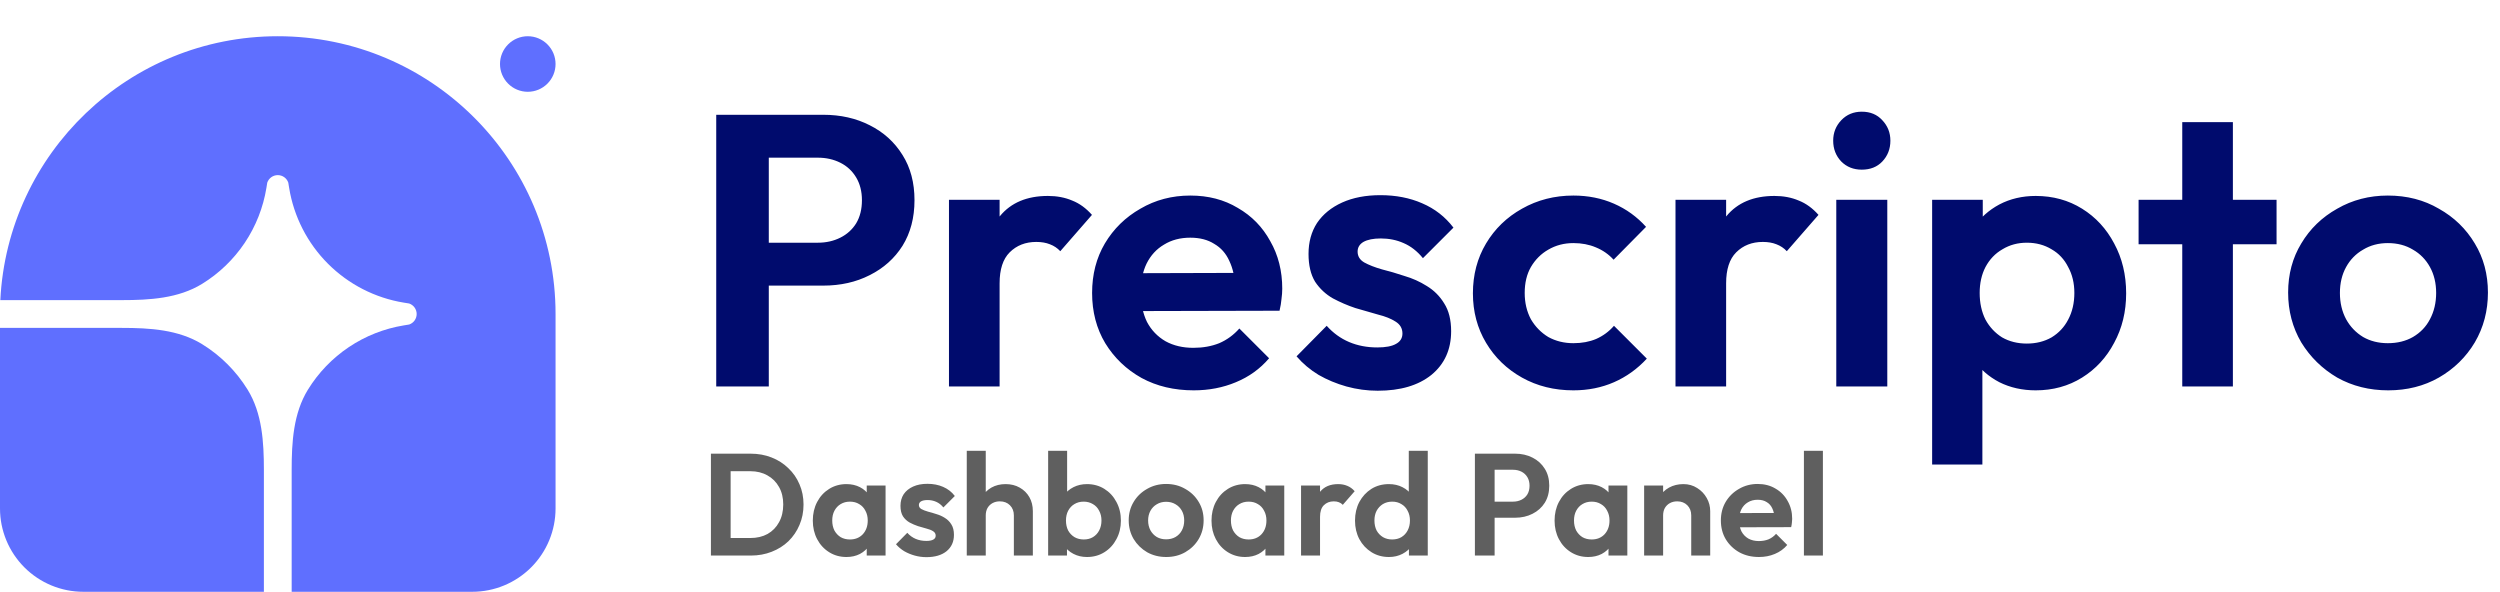
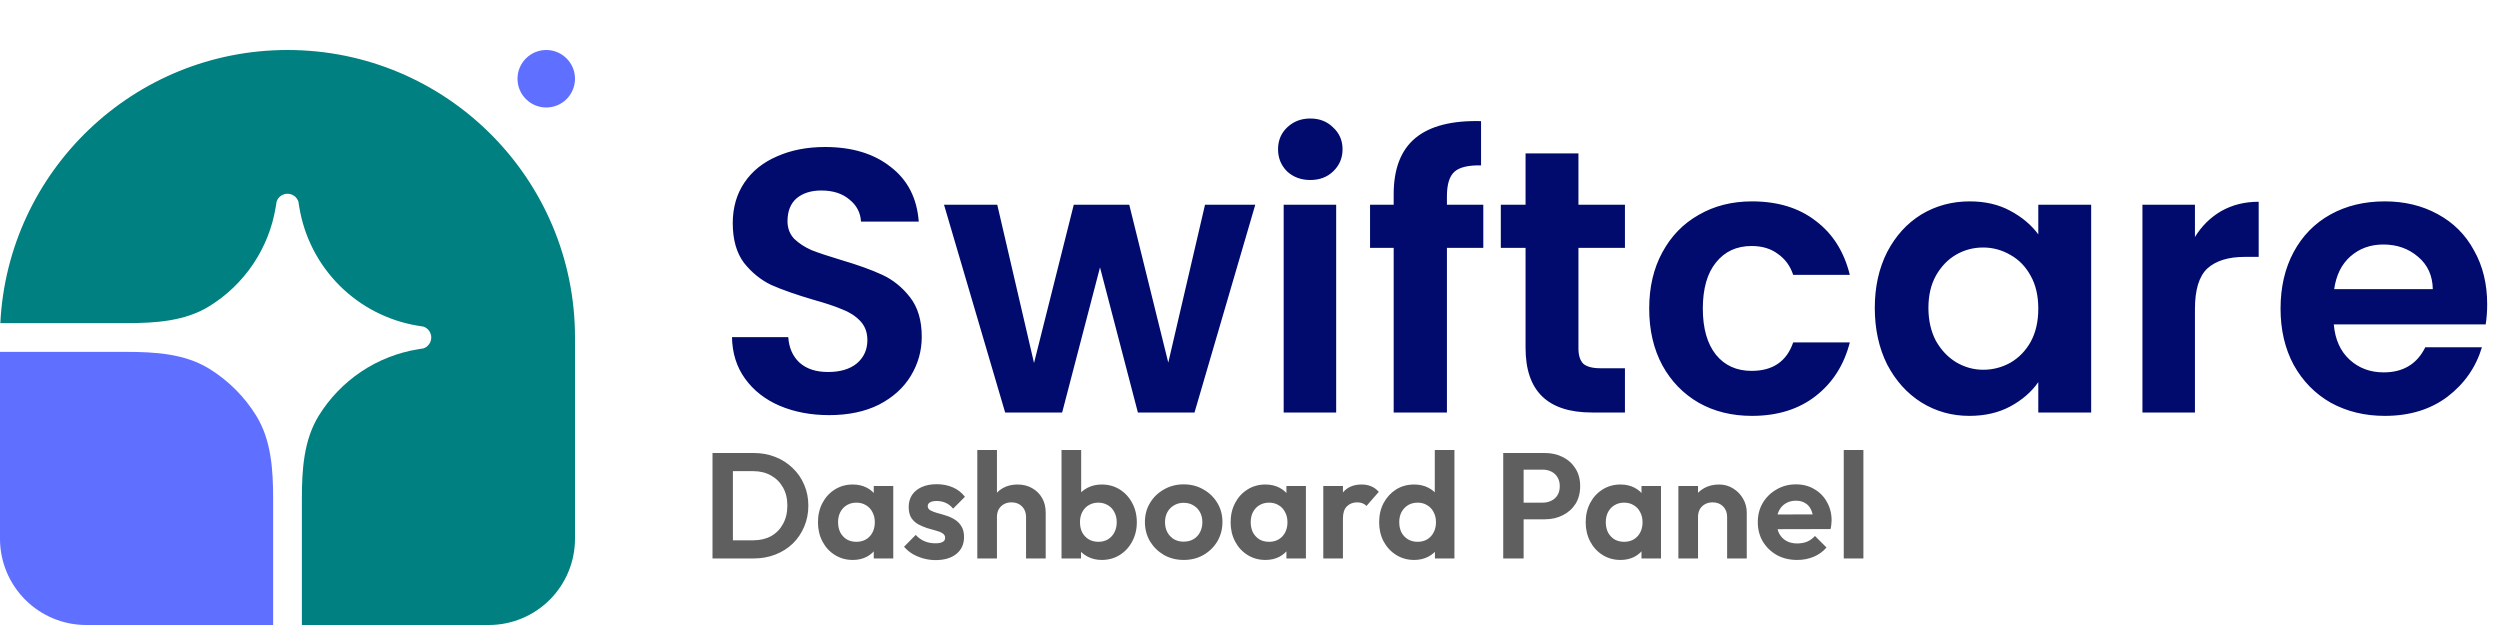
- <svg xmlns="http://www.w3.org/2000/svg" width="207" height="49" viewBox="0 0 207 49" fill="none">
-   <path d="M23 3C35.703 3 46 13.297 46 26V42.1C46 43.93 45.273 45.685 43.979 46.979C42.685 48.273 40.93 49 39.1 49H24.15V38.91C24.15 36.608 24.29 34.222 25.497 32.263C26.362 30.859 27.518 29.657 28.888 28.738C30.258 27.82 31.81 27.208 33.437 26.942L33.878 26.87C34.059 26.808 34.217 26.691 34.328 26.535C34.44 26.379 34.5 26.192 34.5 26C34.5 25.808 34.44 25.621 34.328 25.465C34.217 25.309 34.059 25.192 33.878 25.129L33.437 25.058C31.059 24.67 28.863 23.544 27.159 21.84C25.456 20.137 24.33 17.941 23.942 15.563L23.87 15.122C23.808 14.941 23.691 14.783 23.535 14.671C23.379 14.56 23.192 14.5 23 14.5C22.808 14.5 22.621 14.56 22.465 14.671C22.309 14.783 22.191 14.941 22.129 15.122L22.058 15.563C21.792 17.19 21.18 18.741 20.261 20.111C19.343 21.481 18.141 22.638 16.737 23.502C14.777 24.71 12.392 24.85 10.09 24.85H0.027C0.629 12.682 10.683 3 23 3Z" fill="#5F6FFF" />
-   <path d="M0 27.15H10.09C12.392 27.15 14.777 27.29 16.737 28.498C18.269 29.442 19.558 30.731 20.502 32.263C21.71 34.222 21.85 36.608 21.85 38.91V49H6.9C5.07 49 3.315 48.273 2.021 46.979C0.727 45.685 0 43.93 0 42.1L0 27.15ZM46 5.3C46 5.91 45.758 6.495 45.326 6.926C44.895 7.358 44.31 7.6 43.7 7.6C43.09 7.6 42.505 7.358 42.074 6.926C41.642 6.495 41.4 5.91 41.4 5.3C41.4 4.69 41.642 4.105 42.074 3.674C42.505 3.242 43.09 3 43.7 3C44.31 3 44.895 3.242 45.326 3.674C45.758 4.105 46 4.69 46 5.3Z" fill="#5F6FFF" />
-   <path d="M62.504 23.648V20.096H67.72C68.403 20.096 69.021 19.957 69.576 19.68C70.131 19.403 70.568 19.008 70.888 18.496C71.208 17.963 71.368 17.323 71.368 16.576C71.368 15.851 71.208 15.221 70.888 14.688C70.568 14.155 70.131 13.749 69.576 13.472C69.021 13.195 68.403 13.056 67.72 13.056H62.504V9.504H68.168C69.597 9.504 70.877 9.792 72.008 10.368C73.16 10.944 74.067 11.765 74.728 12.832C75.389 13.877 75.72 15.125 75.72 16.576C75.72 18.027 75.389 19.285 74.728 20.352C74.067 21.397 73.16 22.208 72.008 22.784C70.877 23.36 69.597 23.648 68.168 23.648H62.504ZM59.304 32V9.504H63.656V32H59.304ZM78.575 32V16.544H82.767V32H78.575ZM82.767 23.456L81.135 22.368C81.327 20.469 81.881 18.976 82.799 17.888C83.716 16.779 85.039 16.224 86.767 16.224C87.513 16.224 88.185 16.352 88.783 16.608C89.38 16.843 89.924 17.237 90.415 17.792L87.791 20.8C87.556 20.544 87.268 20.352 86.927 20.224C86.607 20.096 86.233 20.032 85.807 20.032C84.911 20.032 84.175 20.32 83.599 20.896C83.044 21.451 82.767 22.304 82.767 23.456ZM98.842 32.32C97.22 32.32 95.78 31.979 94.522 31.296C93.263 30.592 92.26 29.632 91.514 28.416C90.788 27.2 90.426 25.813 90.426 24.256C90.426 22.72 90.778 21.355 91.482 20.16C92.207 18.944 93.188 17.984 94.426 17.28C95.663 16.555 97.039 16.192 98.554 16.192C100.047 16.192 101.359 16.533 102.49 17.216C103.642 17.877 104.538 18.795 105.178 19.968C105.839 21.12 106.17 22.432 106.17 23.904C106.17 24.181 106.148 24.469 106.106 24.768C106.084 25.045 106.031 25.365 105.946 25.728L92.954 25.76V22.624L103.994 22.592L102.298 23.904C102.255 22.987 102.084 22.219 101.786 21.6C101.508 20.981 101.092 20.512 100.538 20.192C100.004 19.851 99.343 19.68 98.554 19.68C97.722 19.68 96.996 19.872 96.378 20.256C95.759 20.619 95.279 21.141 94.938 21.824C94.618 22.485 94.458 23.275 94.458 24.192C94.458 25.131 94.628 25.952 94.97 26.656C95.332 27.339 95.844 27.872 96.506 28.256C97.167 28.619 97.935 28.8 98.81 28.8C99.599 28.8 100.314 28.672 100.954 28.416C101.594 28.139 102.148 27.733 102.618 27.2L105.082 29.664C104.335 30.539 103.418 31.2 102.33 31.648C101.263 32.096 100.1 32.32 98.842 32.32ZM114.074 32.352C113.2 32.352 112.336 32.235 111.482 32C110.65 31.765 109.882 31.445 109.178 31.04C108.474 30.613 107.866 30.101 107.354 29.504L109.85 26.976C110.384 27.573 111.002 28.021 111.706 28.32C112.41 28.619 113.189 28.768 114.042 28.768C114.725 28.768 115.237 28.672 115.578 28.48C115.941 28.288 116.122 28 116.122 27.616C116.122 27.189 115.93 26.859 115.546 26.624C115.184 26.389 114.704 26.197 114.106 26.048C113.509 25.877 112.88 25.696 112.218 25.504C111.578 25.291 110.96 25.024 110.362 24.704C109.765 24.363 109.274 23.904 108.89 23.328C108.528 22.731 108.346 21.963 108.346 21.024C108.346 20.043 108.581 19.189 109.05 18.464C109.541 17.739 110.234 17.173 111.13 16.768C112.026 16.363 113.082 16.16 114.298 16.16C115.578 16.16 116.73 16.384 117.754 16.832C118.8 17.28 119.664 17.952 120.346 18.848L117.818 21.376C117.349 20.8 116.816 20.384 116.218 20.128C115.642 19.872 115.013 19.744 114.33 19.744C113.712 19.744 113.232 19.84 112.89 20.032C112.57 20.224 112.41 20.491 112.41 20.832C112.41 21.216 112.592 21.515 112.954 21.728C113.338 21.941 113.829 22.133 114.426 22.304C115.024 22.453 115.642 22.635 116.282 22.848C116.944 23.04 117.562 23.317 118.138 23.68C118.736 24.043 119.216 24.523 119.578 25.12C119.962 25.717 120.154 26.485 120.154 27.424C120.154 28.939 119.61 30.144 118.522 31.04C117.434 31.915 115.952 32.352 114.074 32.352ZM130.277 32.32C128.698 32.32 127.28 31.968 126.021 31.264C124.762 30.56 123.77 29.6 123.045 28.384C122.32 27.168 121.957 25.803 121.957 24.288C121.957 22.752 122.32 21.376 123.045 20.16C123.77 18.944 124.762 17.984 126.021 17.28C127.301 16.555 128.72 16.192 130.277 16.192C131.493 16.192 132.613 16.416 133.637 16.864C134.661 17.312 135.546 17.952 136.293 18.784L133.605 21.504C133.2 21.056 132.709 20.715 132.133 20.48C131.578 20.245 130.96 20.128 130.277 20.128C129.509 20.128 128.816 20.309 128.197 20.672C127.6 21.013 127.12 21.493 126.757 22.112C126.416 22.709 126.245 23.424 126.245 24.256C126.245 25.067 126.416 25.792 126.757 26.432C127.12 27.051 127.6 27.541 128.197 27.904C128.816 28.245 129.509 28.416 130.277 28.416C130.981 28.416 131.61 28.299 132.165 28.064C132.741 27.808 133.232 27.445 133.637 26.976L136.357 29.696C135.568 30.549 134.661 31.2 133.637 31.648C132.613 32.096 131.493 32.32 130.277 32.32ZM138.731 32V16.544H142.923V32H138.731ZM142.923 23.456L141.291 22.368C141.483 20.469 142.038 18.976 142.955 17.888C143.872 16.779 145.195 16.224 146.923 16.224C147.67 16.224 148.342 16.352 148.939 16.608C149.536 16.843 150.08 17.237 150.571 17.792L147.947 20.8C147.712 20.544 147.424 20.352 147.083 20.224C146.763 20.096 146.39 20.032 145.963 20.032C145.067 20.032 144.331 20.32 143.755 20.896C143.2 21.451 142.923 22.304 142.923 23.456ZM152.044 32V16.544H156.268V32H152.044ZM154.156 14.048C153.473 14.048 152.908 13.824 152.46 13.376C152.012 12.907 151.788 12.331 151.788 11.648C151.788 10.987 152.012 10.421 152.46 9.952C152.908 9.483 153.473 9.248 154.156 9.248C154.86 9.248 155.425 9.483 155.852 9.952C156.3 10.421 156.524 10.987 156.524 11.648C156.524 12.331 156.3 12.907 155.852 13.376C155.425 13.824 154.86 14.048 154.156 14.048ZM168.557 32.32C167.448 32.32 166.445 32.096 165.549 31.648C164.653 31.179 163.938 30.549 163.405 29.76C162.872 28.971 162.584 28.064 162.541 27.04V21.568C162.584 20.544 162.872 19.637 163.405 18.848C163.96 18.037 164.674 17.397 165.549 16.928C166.445 16.459 167.448 16.224 168.557 16.224C169.986 16.224 171.266 16.576 172.397 17.28C173.528 17.984 174.413 18.944 175.053 20.16C175.714 21.376 176.045 22.752 176.045 24.288C176.045 25.803 175.714 27.168 175.053 28.384C174.413 29.6 173.528 30.56 172.397 31.264C171.266 31.968 169.986 32.32 168.557 32.32ZM167.821 28.448C168.589 28.448 169.272 28.277 169.869 27.936C170.466 27.573 170.925 27.083 171.245 26.464C171.586 25.824 171.757 25.088 171.757 24.256C171.757 23.445 171.586 22.731 171.245 22.112C170.925 21.472 170.466 20.981 169.869 20.64C169.272 20.277 168.589 20.096 167.821 20.096C167.074 20.096 166.402 20.277 165.805 20.64C165.208 20.981 164.738 21.472 164.397 22.112C164.077 22.731 163.917 23.445 163.917 24.256C163.917 25.088 164.077 25.824 164.397 26.464C164.738 27.083 165.197 27.573 165.773 27.936C166.37 28.277 167.053 28.448 167.821 28.448ZM159.981 38.464V16.544H164.173V20.608L163.469 24.352L164.141 28.096V38.464H159.981ZM180.691 32V10.112H184.883V32H180.691ZM177.075 20.224V16.544H188.499V20.224H177.075ZM197.745 32.32C196.188 32.32 194.78 31.968 193.521 31.264C192.284 30.539 191.292 29.568 190.545 28.352C189.82 27.115 189.457 25.739 189.457 24.224C189.457 22.709 189.82 21.355 190.545 20.16C191.27 18.944 192.262 17.984 193.521 17.28C194.78 16.555 196.177 16.192 197.713 16.192C199.292 16.192 200.7 16.555 201.937 17.28C203.196 17.984 204.188 18.944 204.913 20.16C205.638 21.355 206.001 22.709 206.001 24.224C206.001 25.739 205.638 27.115 204.913 28.352C204.188 29.568 203.196 30.539 201.937 31.264C200.7 31.968 199.302 32.32 197.745 32.32ZM197.713 28.416C198.502 28.416 199.196 28.245 199.793 27.904C200.412 27.541 200.881 27.051 201.201 26.432C201.542 25.792 201.713 25.067 201.713 24.256C201.713 23.445 201.542 22.731 201.201 22.112C200.86 21.493 200.39 21.013 199.793 20.672C199.196 20.309 198.502 20.128 197.713 20.128C196.945 20.128 196.262 20.309 195.665 20.672C195.068 21.013 194.598 21.493 194.257 22.112C193.916 22.731 193.745 23.445 193.745 24.256C193.745 25.067 193.916 25.792 194.257 26.432C194.598 27.051 195.068 27.541 195.665 27.904C196.262 28.245 196.945 28.416 197.713 28.416Z" fill="#000B6D" />
-   <path d="M59.98 46V44.548H62.128C62.672 44.548 63.148 44.436 63.556 44.212C63.964 43.98 64.28 43.656 64.504 43.24C64.736 42.824 64.852 42.332 64.852 41.764C64.852 41.212 64.736 40.732 64.504 40.324C64.272 39.908 63.952 39.588 63.544 39.364C63.136 39.132 62.664 39.016 62.128 39.016H59.944V37.564H62.152C62.776 37.564 63.352 37.668 63.88 37.876C64.416 38.084 64.88 38.38 65.272 38.764C65.672 39.14 65.98 39.584 66.196 40.096C66.42 40.608 66.532 41.168 66.532 41.776C66.532 42.384 66.42 42.948 66.196 43.468C65.98 43.98 65.676 44.428 65.284 44.812C64.892 45.188 64.428 45.48 63.892 45.688C63.364 45.896 62.792 46 62.176 46H59.98ZM58.864 46V37.564H60.496V46H58.864ZM70.085 46.12C69.557 46.12 69.081 45.988 68.657 45.724C68.233 45.46 67.901 45.1 67.661 44.644C67.421 44.188 67.301 43.676 67.301 43.108C67.301 42.532 67.421 42.016 67.661 41.56C67.901 41.104 68.233 40.744 68.657 40.48C69.081 40.216 69.557 40.084 70.085 40.084C70.501 40.084 70.873 40.168 71.201 40.336C71.529 40.504 71.789 40.74 71.981 41.044C72.181 41.34 72.289 41.676 72.305 42.052V44.14C72.289 44.524 72.181 44.864 71.981 45.16C71.789 45.456 71.529 45.692 71.201 45.868C70.873 46.036 70.501 46.12 70.085 46.12ZM70.373 44.668C70.813 44.668 71.169 44.524 71.441 44.236C71.713 43.94 71.849 43.56 71.849 43.096C71.849 42.792 71.785 42.524 71.657 42.292C71.537 42.052 71.365 41.868 71.141 41.74C70.925 41.604 70.669 41.536 70.373 41.536C70.085 41.536 69.829 41.604 69.605 41.74C69.389 41.868 69.217 42.052 69.089 42.292C68.969 42.524 68.909 42.792 68.909 43.096C68.909 43.408 68.969 43.684 69.089 43.924C69.217 44.156 69.389 44.34 69.605 44.476C69.829 44.604 70.085 44.668 70.373 44.668ZM71.765 46V44.44L72.017 43.024L71.765 41.632V40.204H73.325V46H71.765ZM76.707 46.132C76.379 46.132 76.055 46.088 75.736 46C75.424 45.912 75.135 45.792 74.871 45.64C74.608 45.48 74.379 45.288 74.188 45.064L75.124 44.116C75.323 44.34 75.555 44.508 75.82 44.62C76.084 44.732 76.376 44.788 76.695 44.788C76.951 44.788 77.144 44.752 77.272 44.68C77.407 44.608 77.475 44.5 77.475 44.356C77.475 44.196 77.403 44.072 77.26 43.984C77.124 43.896 76.944 43.824 76.719 43.768C76.496 43.704 76.26 43.636 76.011 43.564C75.772 43.484 75.54 43.384 75.316 43.264C75.091 43.136 74.907 42.964 74.763 42.748C74.627 42.524 74.559 42.236 74.559 41.884C74.559 41.516 74.647 41.196 74.823 40.924C75.007 40.652 75.267 40.44 75.603 40.288C75.939 40.136 76.335 40.06 76.791 40.06C77.272 40.06 77.704 40.144 78.088 40.312C78.48 40.48 78.803 40.732 79.059 41.068L78.112 42.016C77.936 41.8 77.736 41.644 77.511 41.548C77.296 41.452 77.059 41.404 76.803 41.404C76.572 41.404 76.391 41.44 76.263 41.512C76.144 41.584 76.084 41.684 76.084 41.812C76.084 41.956 76.151 42.068 76.287 42.148C76.431 42.228 76.615 42.3 76.84 42.364C77.064 42.42 77.296 42.488 77.535 42.568C77.784 42.64 78.016 42.744 78.231 42.88C78.456 43.016 78.635 43.196 78.772 43.42C78.915 43.644 78.987 43.932 78.987 44.284C78.987 44.852 78.784 45.304 78.376 45.64C77.968 45.968 77.412 46.132 76.707 46.132ZM83.948 46V42.676C83.948 42.332 83.84 42.052 83.624 41.836C83.408 41.62 83.128 41.512 82.784 41.512C82.56 41.512 82.36 41.56 82.184 41.656C82.008 41.752 81.868 41.888 81.764 42.064C81.668 42.24 81.62 42.444 81.62 42.676L81.008 42.364C81.008 41.908 81.104 41.512 81.296 41.176C81.488 40.832 81.752 40.564 82.088 40.372C82.432 40.18 82.824 40.084 83.264 40.084C83.704 40.084 84.092 40.18 84.428 40.372C84.772 40.564 85.04 40.828 85.232 41.164C85.424 41.5 85.52 41.888 85.52 42.328V46H83.948ZM80.048 46V37.324H81.62V46H80.048ZM90.002 46.12C89.586 46.12 89.21 46.032 88.874 45.856C88.538 45.68 88.27 45.44 88.07 45.136C87.87 44.832 87.762 44.492 87.746 44.116V42.052C87.762 41.676 87.87 41.34 88.07 41.044C88.278 40.74 88.55 40.504 88.886 40.336C89.222 40.168 89.594 40.084 90.002 40.084C90.538 40.084 91.018 40.216 91.442 40.48C91.866 40.744 92.198 41.104 92.438 41.56C92.686 42.016 92.81 42.532 92.81 43.108C92.81 43.676 92.686 44.188 92.438 44.644C92.198 45.1 91.866 45.46 91.442 45.724C91.018 45.988 90.538 46.12 90.002 46.12ZM89.738 44.668C90.026 44.668 90.278 44.604 90.494 44.476C90.718 44.34 90.89 44.156 91.01 43.924C91.138 43.684 91.202 43.408 91.202 43.096C91.202 42.792 91.138 42.524 91.01 42.292C90.89 42.052 90.718 41.868 90.494 41.74C90.27 41.604 90.014 41.536 89.726 41.536C89.438 41.536 89.182 41.604 88.958 41.74C88.742 41.868 88.57 42.052 88.442 42.292C88.322 42.524 88.262 42.792 88.262 43.096C88.262 43.408 88.322 43.684 88.442 43.924C88.57 44.156 88.746 44.34 88.97 44.476C89.194 44.604 89.45 44.668 89.738 44.668ZM86.786 46V37.324H88.358V41.632L88.094 43.024L88.346 44.44V46H86.786ZM96.564 46.12C95.981 46.12 95.453 45.988 94.981 45.724C94.516 45.452 94.144 45.088 93.865 44.632C93.593 44.168 93.457 43.652 93.457 43.084C93.457 42.516 93.593 42.008 93.865 41.56C94.136 41.104 94.508 40.744 94.981 40.48C95.453 40.208 95.977 40.072 96.552 40.072C97.144 40.072 97.672 40.208 98.136 40.48C98.609 40.744 98.981 41.104 99.252 41.56C99.525 42.008 99.66 42.516 99.66 43.084C99.66 43.652 99.525 44.168 99.252 44.632C98.981 45.088 98.609 45.452 98.136 45.724C97.672 45.988 97.148 46.12 96.564 46.12ZM96.552 44.656C96.849 44.656 97.109 44.592 97.332 44.464C97.564 44.328 97.74 44.144 97.861 43.912C97.989 43.672 98.052 43.4 98.052 43.096C98.052 42.792 97.989 42.524 97.861 42.292C97.733 42.06 97.556 41.88 97.332 41.752C97.109 41.616 96.849 41.548 96.552 41.548C96.264 41.548 96.008 41.616 95.784 41.752C95.561 41.88 95.385 42.06 95.257 42.292C95.129 42.524 95.064 42.792 95.064 43.096C95.064 43.4 95.129 43.672 95.257 43.912C95.385 44.144 95.561 44.328 95.784 44.464C96.008 44.592 96.264 44.656 96.552 44.656ZM103.097 46.12C102.569 46.12 102.093 45.988 101.669 45.724C101.245 45.46 100.913 45.1 100.673 44.644C100.433 44.188 100.313 43.676 100.313 43.108C100.313 42.532 100.433 42.016 100.673 41.56C100.913 41.104 101.245 40.744 101.669 40.48C102.093 40.216 102.569 40.084 103.097 40.084C103.513 40.084 103.885 40.168 104.213 40.336C104.541 40.504 104.801 40.74 104.993 41.044C105.193 41.34 105.301 41.676 105.317 42.052V44.14C105.301 44.524 105.193 44.864 104.993 45.16C104.801 45.456 104.541 45.692 104.213 45.868C103.885 46.036 103.513 46.12 103.097 46.12ZM103.385 44.668C103.825 44.668 104.181 44.524 104.453 44.236C104.725 43.94 104.861 43.56 104.861 43.096C104.861 42.792 104.797 42.524 104.669 42.292C104.549 42.052 104.377 41.868 104.153 41.74C103.937 41.604 103.681 41.536 103.385 41.536C103.097 41.536 102.841 41.604 102.617 41.74C102.401 41.868 102.229 42.052 102.101 42.292C101.981 42.524 101.921 42.792 101.921 43.096C101.921 43.408 101.981 43.684 102.101 43.924C102.229 44.156 102.401 44.34 102.617 44.476C102.841 44.604 103.097 44.668 103.385 44.668ZM104.777 46V44.44L105.029 43.024L104.777 41.632V40.204H106.337V46H104.777ZM107.727 46V40.204H109.299V46H107.727ZM109.299 42.796L108.687 42.388C108.759 41.676 108.967 41.116 109.311 40.708C109.655 40.292 110.151 40.084 110.799 40.084C111.079 40.084 111.331 40.132 111.555 40.228C111.779 40.316 111.983 40.464 112.167 40.672L111.183 41.8C111.095 41.704 110.987 41.632 110.859 41.584C110.739 41.536 110.599 41.512 110.439 41.512C110.103 41.512 109.827 41.62 109.611 41.836C109.403 42.044 109.299 42.364 109.299 42.796ZM115.003 46.12C114.467 46.12 113.987 45.988 113.563 45.724C113.139 45.46 112.803 45.1 112.555 44.644C112.315 44.188 112.195 43.676 112.195 43.108C112.195 42.532 112.315 42.016 112.555 41.56C112.803 41.104 113.135 40.744 113.551 40.48C113.975 40.216 114.459 40.084 115.003 40.084C115.419 40.084 115.791 40.168 116.119 40.336C116.455 40.504 116.723 40.74 116.923 41.044C117.131 41.34 117.243 41.676 117.259 42.052V44.116C117.243 44.492 117.135 44.832 116.935 45.136C116.735 45.44 116.467 45.68 116.131 45.856C115.795 46.032 115.419 46.12 115.003 46.12ZM115.267 44.668C115.563 44.668 115.819 44.604 116.035 44.476C116.259 44.34 116.431 44.156 116.551 43.924C116.679 43.684 116.743 43.408 116.743 43.096C116.743 42.792 116.679 42.524 116.551 42.292C116.431 42.052 116.259 41.868 116.035 41.74C115.819 41.604 115.567 41.536 115.279 41.536C114.983 41.536 114.723 41.604 114.499 41.74C114.283 41.876 114.111 42.06 113.983 42.292C113.863 42.524 113.803 42.792 113.803 43.096C113.803 43.408 113.863 43.684 113.983 43.924C114.111 44.156 114.287 44.34 114.511 44.476C114.735 44.604 114.987 44.668 115.267 44.668ZM118.219 46H116.659V44.44L116.911 43.024L116.647 41.632V37.324H118.219V46ZM123.322 42.868V41.536H125.278C125.534 41.536 125.766 41.484 125.974 41.38C126.182 41.276 126.346 41.128 126.466 40.936C126.586 40.736 126.646 40.496 126.646 40.216C126.646 39.944 126.586 39.708 126.466 39.508C126.346 39.308 126.182 39.156 125.974 39.052C125.766 38.948 125.534 38.896 125.278 38.896H123.322V37.564H125.446C125.982 37.564 126.462 37.672 126.886 37.888C127.318 38.104 127.658 38.412 127.906 38.812C128.154 39.204 128.278 39.672 128.278 40.216C128.278 40.76 128.154 41.232 127.906 41.632C127.658 42.024 127.318 42.328 126.886 42.544C126.462 42.76 125.982 42.868 125.446 42.868H123.322ZM122.122 46V37.564H123.754V46H122.122ZM131.503 46.12C130.975 46.12 130.499 45.988 130.075 45.724C129.651 45.46 129.319 45.1 129.079 44.644C128.839 44.188 128.719 43.676 128.719 43.108C128.719 42.532 128.839 42.016 129.079 41.56C129.319 41.104 129.651 40.744 130.075 40.48C130.499 40.216 130.975 40.084 131.503 40.084C131.919 40.084 132.291 40.168 132.619 40.336C132.947 40.504 133.207 40.74 133.399 41.044C133.599 41.34 133.707 41.676 133.723 42.052V44.14C133.707 44.524 133.599 44.864 133.399 45.16C133.207 45.456 132.947 45.692 132.619 45.868C132.291 46.036 131.919 46.12 131.503 46.12ZM131.791 44.668C132.231 44.668 132.587 44.524 132.859 44.236C133.131 43.94 133.267 43.56 133.267 43.096C133.267 42.792 133.203 42.524 133.075 42.292C132.955 42.052 132.783 41.868 132.559 41.74C132.343 41.604 132.087 41.536 131.791 41.536C131.503 41.536 131.247 41.604 131.023 41.74C130.807 41.868 130.635 42.052 130.507 42.292C130.387 42.524 130.327 42.792 130.327 43.096C130.327 43.408 130.387 43.684 130.507 43.924C130.635 44.156 130.807 44.34 131.023 44.476C131.247 44.604 131.503 44.668 131.791 44.668ZM133.183 46V44.44L133.435 43.024L133.183 41.632V40.204H134.743V46H133.183ZM140.034 46V42.676C140.034 42.332 139.926 42.052 139.71 41.836C139.494 41.62 139.214 41.512 138.87 41.512C138.646 41.512 138.446 41.56 138.27 41.656C138.094 41.752 137.954 41.888 137.85 42.064C137.754 42.24 137.706 42.444 137.706 42.676L137.094 42.364C137.094 41.908 137.19 41.512 137.382 41.176C137.582 40.832 137.854 40.564 138.198 40.372C138.55 40.18 138.946 40.084 139.386 40.084C139.81 40.084 140.19 40.192 140.526 40.408C140.862 40.616 141.126 40.892 141.318 41.236C141.51 41.572 141.605 41.936 141.605 42.328V46H140.034ZM136.134 46V40.204H137.706V46H136.134ZM145.644 46.12C145.036 46.12 144.496 45.992 144.024 45.736C143.552 45.472 143.176 45.112 142.896 44.656C142.624 44.2 142.488 43.68 142.488 43.096C142.488 42.52 142.62 42.008 142.884 41.56C143.156 41.104 143.524 40.744 143.988 40.48C144.452 40.208 144.968 40.072 145.536 40.072C146.096 40.072 146.588 40.2 147.012 40.456C147.444 40.704 147.78 41.048 148.02 41.488C148.268 41.92 148.392 42.412 148.392 42.964C148.392 43.068 148.384 43.176 148.368 43.288C148.36 43.392 148.34 43.512 148.308 43.648L143.436 43.66V42.484L147.576 42.472L146.94 42.964C146.924 42.62 146.86 42.332 146.748 42.1C146.644 41.868 146.488 41.692 146.28 41.572C146.08 41.444 145.832 41.38 145.536 41.38C145.224 41.38 144.952 41.452 144.72 41.596C144.488 41.732 144.308 41.928 144.18 42.184C144.06 42.432 144 42.728 144 43.072C144 43.424 144.064 43.732 144.192 43.996C144.328 44.252 144.52 44.452 144.768 44.596C145.016 44.732 145.304 44.8 145.632 44.8C145.928 44.8 146.196 44.752 146.436 44.656C146.676 44.552 146.884 44.4 147.06 44.2L147.984 45.124C147.704 45.452 147.36 45.7 146.952 45.868C146.552 46.036 146.116 46.12 145.644 46.12ZM149.364 46V37.324H150.936V46H149.364Z" fill="#5F5F5F" />
+ <svg xmlns="http://www.w3.org/2000/svg" width="200" height="50" viewBox="0 0 200 50" fill="none">
+   <path d="M23 4C35.703 4 46 14.297 46 27V43.1C46 44.93 45.273 46.685 43.979 47.979C42.685 49.273 40.93 50 39.1 50H24.15V39.91C24.15 37.608 24.29 35.222 25.497 33.263C26.362 31.859 27.518 30.657 28.888 29.738C30.258 28.82 31.81 28.208 33.437 27.942L33.878 27.871C34.059 27.808 34.217 27.691 34.328 27.535C34.44 27.379 34.5 27.192 34.5 27C34.5 26.808 34.44 26.621 34.328 26.465C34.217 26.309 34.059 26.192 33.878 26.129L33.437 26.058C31.059 25.67 28.863 24.544 27.159 22.84C25.456 21.137 24.33 18.941 23.942 16.563L23.87 16.122C23.808 15.941 23.691 15.783 23.535 15.671C23.379 15.56 23.192 15.5 23 15.5C22.808 15.5 22.621 15.56 22.465 15.671C22.309 15.783 22.191 15.941 22.129 16.122L22.058 16.563C21.792 18.19 21.18 19.741 20.261 21.111C19.343 22.481 18.141 23.638 16.737 24.502C14.777 25.71 12.392 25.85 10.09 25.85H0.027C0.629 13.682 10.683 4 23 4Z" fill="#008080" />
+   <path d="M0 28.15H10.09C12.392 28.15 14.777 28.29 16.737 29.498C18.269 30.442 19.558 31.731 20.502 33.263C21.71 35.222 21.85 37.608 21.85 39.91V50H6.9C5.07 50 3.315 49.273 2.021 47.979C0.727 46.685 0 44.93 0 43.1V28.15ZM46 6.3C46 6.91 45.758 7.495 45.326 7.926C44.895 8.358 44.31 8.6 43.7 8.6C43.09 8.6 42.505 8.358 42.074 7.926C41.642 7.495 41.4 6.91 41.4 6.3C41.4 5.69 41.642 5.105 42.074 4.674C42.505 4.242 43.09 4 43.7 4C44.31 4 44.895 4.242 45.326 4.674C45.758 5.105 46 5.69 46 6.3Z" fill="#5F6FFF" />
+   <path d="M66.33 33.21C64.87 33.21 63.55 32.96 62.37 32.46C61.21 31.96 60.29 31.24 59.61 30.3C58.93 29.36 58.58 28.25 58.56 26.97H63.06C63.12 27.83 63.42 28.51 63.96 29.01C64.52 29.51 65.28 29.76 66.24 29.76C67.22 29.76 67.99 29.53 68.55 29.07C69.11 28.59 69.39 27.97 69.39 27.21C69.39 26.59 69.2 26.08 68.82 25.68C68.44 25.28 67.96 24.97 67.38 24.75C66.82 24.51 66.04 24.25 65.04 23.97C63.68 23.57 62.57 23.18 61.71 22.8C60.87 22.4 60.14 21.81 59.52 21.03C58.92 20.23 58.62 19.17 58.62 17.85C58.62 16.61 58.93 15.53 59.55 14.61C60.17 13.69 61.04 12.99 62.16 12.51C63.28 12.01 64.56 11.76 66 11.76C68.16 11.76 69.91 12.29 71.25 13.35C72.61 14.39 73.36 15.85 73.5 17.73H68.88C68.84 17.01 68.53 16.42 67.95 15.96C67.39 15.48 66.64 15.24 65.7 15.24C64.88 15.24 64.22 15.45 63.72 15.87C63.24 16.29 63 16.9 63 17.7C63 18.26 63.18 18.73 63.54 19.11C63.92 19.47 64.38 19.77 64.92 20.01C65.48 20.23 66.26 20.49 67.26 20.79C68.62 21.19 69.73 21.59 70.59 21.99C71.45 22.39 72.19 22.99 72.81 23.79C73.43 24.59 73.74 25.64 73.74 26.94C73.74 28.06 73.45 29.1 72.87 30.06C72.29 31.02 71.44 31.79 70.32 32.37C69.2 32.93 67.87 33.21 66.33 33.21ZM100.422 16.38L95.561 33H91.031L88.001 21.39L84.972 33H80.412L75.522 16.38H79.781L82.722 29.04L85.901 16.38H90.341L93.462 29.01L96.401 16.38H100.422ZM104.824 14.4C104.084 14.4 103.464 14.17 102.964 13.71C102.484 13.23 102.244 12.64 102.244 11.94C102.244 11.24 102.484 10.66 102.964 10.2C103.464 9.72 104.084 9.48 104.824 9.48C105.564 9.48 106.174 9.72 106.654 10.2C107.154 10.66 107.404 11.24 107.404 11.94C107.404 12.64 107.154 13.23 106.654 13.71C106.174 14.17 105.564 14.4 104.824 14.4ZM106.894 16.38V33H102.694V16.38H106.894ZM118.664 19.83H115.754V33H111.494V19.83H109.604V16.38H111.494V15.54C111.494 13.5 112.074 12 113.234 11.04C114.394 10.08 116.144 9.63 118.484 9.69V13.23C117.464 13.21 116.754 13.38 116.354 13.74C115.954 14.1 115.754 14.75 115.754 15.69V16.38H118.664V19.83ZM126.275 19.83V27.87C126.275 28.43 126.405 28.84 126.665 29.1C126.945 29.34 127.405 29.46 128.045 29.46H129.995V33H127.355C123.815 33 122.045 31.28 122.045 27.84V19.83H120.065V16.38H122.045V12.27H126.275V16.38H129.995V19.83H126.275ZM131.936 24.69C131.936 22.97 132.286 21.47 132.986 20.19C133.686 18.89 134.656 17.89 135.896 17.19C137.136 16.47 138.556 16.11 140.156 16.11C142.216 16.11 143.916 16.63 145.256 17.67C146.616 18.69 147.526 20.13 147.986 21.99H143.456C143.216 21.27 142.806 20.71 142.226 20.31C141.666 19.89 140.966 19.68 140.126 19.68C138.926 19.68 137.976 20.12 137.276 21C136.576 21.86 136.226 23.09 136.226 24.69C136.226 26.27 136.576 27.5 137.276 28.38C137.976 29.24 138.926 29.67 140.126 29.67C141.826 29.67 142.936 28.91 143.456 27.39H147.986C147.526 29.19 146.616 30.62 145.256 31.68C143.896 32.74 142.196 33.27 140.156 33.27C138.556 33.27 137.136 32.92 135.896 32.22C134.656 31.5 133.686 30.5 132.986 29.22C132.286 27.92 131.936 26.41 131.936 24.69ZM149.983 24.63C149.983 22.95 150.313 21.46 150.973 20.16C151.653 18.86 152.563 17.86 153.703 17.16C154.863 16.46 156.153 16.11 157.573 16.11C158.813 16.11 159.893 16.36 160.813 16.86C161.753 17.36 162.503 17.99 163.063 18.75V16.38H167.293V33H163.063V30.57C162.523 31.35 161.773 32 160.813 32.52C159.873 33.02 158.783 33.27 157.543 33.27C156.143 33.27 154.863 32.91 153.703 32.19C152.563 31.47 151.653 30.46 150.973 29.16C150.313 27.84 149.983 26.33 149.983 24.63ZM163.063 24.69C163.063 23.67 162.863 22.8 162.463 22.08C162.063 21.34 161.523 20.78 160.843 20.4C160.163 20 159.433 19.8 158.653 19.8C157.873 19.8 157.153 19.99 156.493 20.37C155.833 20.75 155.293 21.31 154.873 22.05C154.473 22.77 154.273 23.63 154.273 24.63C154.273 25.63 154.473 26.51 154.873 27.27C155.293 28.01 155.833 28.58 156.493 28.98C157.173 29.38 157.893 29.58 158.653 29.58C159.433 29.58 160.163 29.39 160.843 29.01C161.523 28.61 162.063 28.05 162.463 27.33C162.863 26.59 163.063 25.71 163.063 24.69ZM175.595 18.96C176.135 18.08 176.835 17.39 177.695 16.89C178.575 16.39 179.575 16.14 180.695 16.14V20.55H179.585C178.265 20.55 177.265 20.86 176.585 21.48C175.925 22.1 175.595 23.18 175.595 24.72V33H171.395V16.38H175.595V18.96ZM198.974 24.33C198.974 24.93 198.934 25.47 198.854 25.95H186.704C186.804 27.15 187.224 28.09 187.964 28.77C188.704 29.45 189.614 29.79 190.694 29.79C192.254 29.79 193.364 29.12 194.024 27.78H198.554C198.074 29.38 197.154 30.7 195.794 31.74C194.434 32.76 192.764 33.27 190.784 33.27C189.184 33.27 187.744 32.92 186.464 32.22C185.204 31.5 184.214 30.49 183.494 29.19C182.794 27.89 182.444 26.39 182.444 24.69C182.444 22.97 182.794 21.46 183.494 20.16C184.194 18.86 185.174 17.86 186.434 17.16C187.694 16.46 189.144 16.11 190.784 16.11C192.364 16.11 193.774 16.45 195.014 17.13C196.274 17.81 197.244 18.78 197.924 20.04C198.624 21.28 198.974 22.71 198.974 24.33ZM194.624 23.13C194.604 22.05 194.214 21.19 193.454 20.55C192.694 19.89 191.764 19.56 190.664 19.56C189.624 19.56 188.744 19.88 188.024 20.52C187.324 21.14 186.894 22.01 186.734 23.13H194.624Z" fill="#000B6D" />
+   <path d="M58.116 44.676V43.224H60.264C60.808 43.224 61.284 43.112 61.692 42.888C62.1 42.656 62.416 42.332 62.64 41.916C62.872 41.5 62.988 41.008 62.988 40.44C62.988 39.888 62.872 39.408 62.64 39C62.408 38.584 62.088 38.264 61.68 38.04C61.272 37.808 60.8 37.692 60.264 37.692H58.08V36.24H60.288C60.912 36.24 61.488 36.344 62.016 36.552C62.552 36.76 63.016 37.056 63.408 37.44C63.808 37.816 64.116 38.26 64.332 38.772C64.556 39.284 64.668 39.844 64.668 40.452C64.668 41.06 64.556 41.624 64.332 42.144C64.116 42.656 63.812 43.104 63.42 43.488C63.028 43.864 62.564 44.156 62.028 44.364C61.5 44.572 60.928 44.676 60.312 44.676H58.116ZM57 44.676V36.24H58.632V44.676H57ZM68.221 44.796C67.693 44.796 67.217 44.664 66.793 44.4C66.369 44.136 66.037 43.776 65.797 43.32C65.557 42.864 65.437 42.352 65.437 41.784C65.437 41.208 65.557 40.692 65.797 40.236C66.037 39.78 66.369 39.42 66.793 39.156C67.217 38.892 67.693 38.76 68.221 38.76C68.637 38.76 69.009 38.844 69.337 39.012C69.665 39.18 69.925 39.416 70.117 39.72C70.317 40.016 70.425 40.352 70.441 40.728V42.816C70.425 43.2 70.317 43.54 70.117 43.836C69.925 44.132 69.665 44.368 69.337 44.544C69.009 44.712 68.637 44.796 68.221 44.796ZM68.509 43.344C68.949 43.344 69.305 43.2 69.577 42.912C69.849 42.616 69.985 42.236 69.985 41.772C69.985 41.468 69.921 41.2 69.793 40.968C69.673 40.728 69.501 40.544 69.277 40.416C69.061 40.28 68.805 40.212 68.509 40.212C68.221 40.212 67.965 40.28 67.741 40.416C67.525 40.544 67.353 40.728 67.225 40.968C67.105 41.2 67.045 41.468 67.045 41.772C67.045 42.084 67.105 42.36 67.225 42.6C67.353 42.832 67.525 43.016 67.741 43.152C67.965 43.28 68.221 43.344 68.509 43.344ZM69.901 44.676V43.116L70.153 41.7L69.901 40.308V38.88H71.461V44.676H69.901ZM74.844 44.808C74.516 44.808 74.192 44.764 73.871 44.676C73.559 44.588 73.272 44.468 73.007 44.316C72.743 44.156 72.516 43.964 72.323 43.74L73.26 42.792C73.46 43.016 73.692 43.184 73.956 43.296C74.219 43.408 74.511 43.464 74.832 43.464C75.088 43.464 75.279 43.428 75.407 43.356C75.543 43.284 75.612 43.176 75.612 43.032C75.612 42.872 75.54 42.748 75.395 42.66C75.26 42.572 75.079 42.5 74.856 42.444C74.632 42.38 74.395 42.312 74.147 42.24C73.907 42.16 73.675 42.06 73.451 41.94C73.228 41.812 73.043 41.64 72.9 41.424C72.763 41.2 72.695 40.912 72.695 40.56C72.695 40.192 72.784 39.872 72.96 39.6C73.144 39.328 73.403 39.116 73.74 38.964C74.076 38.812 74.472 38.736 74.927 38.736C75.407 38.736 75.84 38.82 76.224 38.988C76.615 39.156 76.939 39.408 77.195 39.744L76.248 40.692C76.072 40.476 75.871 40.32 75.647 40.224C75.431 40.128 75.195 40.08 74.939 40.08C74.707 40.08 74.528 40.116 74.4 40.188C74.279 40.26 74.219 40.36 74.219 40.488C74.219 40.632 74.287 40.744 74.424 40.824C74.567 40.904 74.751 40.976 74.975 41.04C75.2 41.096 75.431 41.164 75.671 41.244C75.919 41.316 76.151 41.42 76.368 41.556C76.591 41.692 76.772 41.872 76.907 42.096C77.052 42.32 77.124 42.608 77.124 42.96C77.124 43.528 76.919 43.98 76.511 44.316C76.103 44.644 75.547 44.808 74.844 44.808ZM82.084 44.676V41.352C82.084 41.008 81.976 40.728 81.76 40.512C81.544 40.296 81.264 40.188 80.92 40.188C80.696 40.188 80.496 40.236 80.32 40.332C80.144 40.428 80.004 40.564 79.9 40.74C79.804 40.916 79.756 41.12 79.756 41.352L79.144 41.04C79.144 40.584 79.24 40.188 79.432 39.852C79.624 39.508 79.888 39.24 80.224 39.048C80.568 38.856 80.96 38.76 81.4 38.76C81.84 38.76 82.228 38.856 82.564 39.048C82.908 39.24 83.176 39.504 83.368 39.84C83.56 40.176 83.656 40.564 83.656 41.004V44.676H82.084ZM78.184 44.676V36H79.756V44.676H78.184ZM88.138 44.796C87.722 44.796 87.346 44.708 87.01 44.532C86.674 44.356 86.406 44.116 86.206 43.812C86.006 43.508 85.898 43.168 85.882 42.792V40.728C85.898 40.352 86.006 40.016 86.206 39.72C86.414 39.416 86.686 39.18 87.022 39.012C87.358 38.844 87.73 38.76 88.138 38.76C88.674 38.76 89.154 38.892 89.578 39.156C90.002 39.42 90.334 39.78 90.574 40.236C90.822 40.692 90.946 41.208 90.946 41.784C90.946 42.352 90.822 42.864 90.574 43.32C90.334 43.776 90.002 44.136 89.578 44.4C89.154 44.664 88.674 44.796 88.138 44.796ZM87.874 43.344C88.162 43.344 88.414 43.28 88.63 43.152C88.854 43.016 89.026 42.832 89.146 42.6C89.274 42.36 89.338 42.084 89.338 41.772C89.338 41.468 89.274 41.2 89.146 40.968C89.026 40.728 88.854 40.544 88.63 40.416C88.406 40.28 88.15 40.212 87.862 40.212C87.574 40.212 87.318 40.28 87.094 40.416C86.878 40.544 86.706 40.728 86.578 40.968C86.458 41.2 86.398 41.468 86.398 41.772C86.398 42.084 86.458 42.36 86.578 42.6C86.706 42.832 86.882 43.016 87.106 43.152C87.33 43.28 87.586 43.344 87.874 43.344ZM84.922 44.676V36H86.494V40.308L86.23 41.7L86.482 43.116V44.676H84.922ZM94.701 44.796C94.117 44.796 93.588 44.664 93.117 44.4C92.653 44.128 92.281 43.764 92.001 43.308C91.728 42.844 91.593 42.328 91.593 41.76C91.593 41.192 91.728 40.684 92.001 40.236C92.272 39.78 92.644 39.42 93.117 39.156C93.588 38.884 94.112 38.748 94.689 38.748C95.281 38.748 95.808 38.884 96.272 39.156C96.745 39.42 97.117 39.78 97.388 40.236C97.66 40.684 97.796 41.192 97.796 41.76C97.796 42.328 97.66 42.844 97.388 43.308C97.117 43.764 96.745 44.128 96.272 44.4C95.808 44.664 95.284 44.796 94.701 44.796ZM94.689 43.332C94.984 43.332 95.245 43.268 95.469 43.14C95.701 43.004 95.876 42.82 95.996 42.588C96.124 42.348 96.189 42.076 96.189 41.772C96.189 41.468 96.124 41.2 95.996 40.968C95.868 40.736 95.692 40.556 95.469 40.428C95.245 40.292 94.984 40.224 94.689 40.224C94.4 40.224 94.144 40.292 93.921 40.428C93.697 40.556 93.52 40.736 93.392 40.968C93.264 41.2 93.201 41.468 93.201 41.772C93.201 42.076 93.264 42.348 93.392 42.588C93.52 42.82 93.697 43.004 93.921 43.14C94.144 43.268 94.4 43.332 94.689 43.332ZM101.233 44.796C100.705 44.796 100.229 44.664 99.805 44.4C99.381 44.136 99.049 43.776 98.809 43.32C98.569 42.864 98.449 42.352 98.449 41.784C98.449 41.208 98.569 40.692 98.809 40.236C99.049 39.78 99.381 39.42 99.805 39.156C100.229 38.892 100.705 38.76 101.233 38.76C101.649 38.76 102.021 38.844 102.349 39.012C102.677 39.18 102.937 39.416 103.129 39.72C103.329 40.016 103.437 40.352 103.453 40.728V42.816C103.437 43.2 103.329 43.54 103.129 43.836C102.937 44.132 102.677 44.368 102.349 44.544C102.021 44.712 101.649 44.796 101.233 44.796ZM101.521 43.344C101.961 43.344 102.317 43.2 102.589 42.912C102.861 42.616 102.997 42.236 102.997 41.772C102.997 41.468 102.933 41.2 102.805 40.968C102.685 40.728 102.513 40.544 102.289 40.416C102.073 40.28 101.817 40.212 101.521 40.212C101.233 40.212 100.977 40.28 100.753 40.416C100.537 40.544 100.365 40.728 100.237 40.968C100.117 41.2 100.057 41.468 100.057 41.772C100.057 42.084 100.117 42.36 100.237 42.6C100.365 42.832 100.537 43.016 100.753 43.152C100.977 43.28 101.233 43.344 101.521 43.344ZM102.913 44.676V43.116L103.165 41.7L102.913 40.308V38.88H104.473V44.676H102.913ZM105.863 44.676V38.88H107.435V44.676H105.863ZM107.435 41.472L106.823 41.064C106.895 40.352 107.103 39.792 107.447 39.384C107.791 38.968 108.287 38.76 108.935 38.76C109.215 38.76 109.467 38.808 109.691 38.904C109.915 38.992 110.119 39.14 110.303 39.348L109.319 40.476C109.231 40.38 109.123 40.308 108.995 40.26C108.875 40.212 108.735 40.188 108.575 40.188C108.239 40.188 107.963 40.296 107.747 40.512C107.539 40.72 107.435 41.04 107.435 41.472ZM113.139 44.796C112.603 44.796 112.123 44.664 111.699 44.4C111.275 44.136 110.939 43.776 110.691 43.32C110.451 42.864 110.331 42.352 110.331 41.784C110.331 41.208 110.451 40.692 110.691 40.236C110.939 39.78 111.271 39.42 111.687 39.156C112.111 38.892 112.595 38.76 113.139 38.76C113.555 38.76 113.927 38.844 114.255 39.012C114.591 39.18 114.859 39.416 115.059 39.72C115.267 40.016 115.379 40.352 115.395 40.728V42.792C115.379 43.168 115.271 43.508 115.071 43.812C114.871 44.116 114.603 44.356 114.267 44.532C113.931 44.708 113.555 44.796 113.139 44.796ZM113.403 43.344C113.699 43.344 113.955 43.28 114.171 43.152C114.395 43.016 114.567 42.832 114.687 42.6C114.815 42.36 114.879 42.084 114.879 41.772C114.879 41.468 114.815 41.2 114.687 40.968C114.567 40.728 114.395 40.544 114.171 40.416C113.955 40.28 113.703 40.212 113.415 40.212C113.119 40.212 112.859 40.28 112.635 40.416C112.419 40.552 112.247 40.736 112.119 40.968C111.999 41.2 111.939 41.468 111.939 41.772C111.939 42.084 111.999 42.36 112.119 42.6C112.247 42.832 112.423 43.016 112.647 43.152C112.871 43.28 113.123 43.344 113.403 43.344ZM116.355 44.676H114.795V43.116L115.047 41.7L114.783 40.308V36H116.355V44.676ZM121.458 41.544V40.212H123.414C123.67 40.212 123.902 40.16 124.11 40.056C124.318 39.952 124.482 39.804 124.602 39.612C124.722 39.412 124.782 39.172 124.782 38.892C124.782 38.62 124.722 38.384 124.602 38.184C124.482 37.984 124.318 37.832 124.11 37.728C123.902 37.624 123.67 37.572 123.414 37.572H121.458V36.24H123.582C124.118 36.24 124.598 36.348 125.022 36.564C125.454 36.78 125.794 37.088 126.042 37.488C126.29 37.88 126.414 38.348 126.414 38.892C126.414 39.436 126.29 39.908 126.042 40.308C125.794 40.7 125.454 41.004 125.022 41.22C124.598 41.436 124.118 41.544 123.582 41.544H121.458ZM120.258 44.676V36.24H121.89V44.676H120.258ZM129.639 44.796C129.111 44.796 128.635 44.664 128.211 44.4C127.787 44.136 127.455 43.776 127.215 43.32C126.975 42.864 126.855 42.352 126.855 41.784C126.855 41.208 126.975 40.692 127.215 40.236C127.455 39.78 127.787 39.42 128.211 39.156C128.635 38.892 129.111 38.76 129.639 38.76C130.055 38.76 130.427 38.844 130.755 39.012C131.083 39.18 131.343 39.416 131.535 39.72C131.735 40.016 131.843 40.352 131.859 40.728V42.816C131.843 43.2 131.735 43.54 131.535 43.836C131.343 44.132 131.083 44.368 130.755 44.544C130.427 44.712 130.055 44.796 129.639 44.796ZM129.927 43.344C130.367 43.344 130.723 43.2 130.995 42.912C131.267 42.616 131.403 42.236 131.403 41.772C131.403 41.468 131.339 41.2 131.211 40.968C131.091 40.728 130.919 40.544 130.695 40.416C130.479 40.28 130.223 40.212 129.927 40.212C129.639 40.212 129.383 40.28 129.159 40.416C128.943 40.544 128.771 40.728 128.643 40.968C128.523 41.2 128.463 41.468 128.463 41.772C128.463 42.084 128.523 42.36 128.643 42.6C128.771 42.832 128.943 43.016 129.159 43.152C129.383 43.28 129.639 43.344 129.927 43.344ZM131.319 44.676V43.116L131.571 41.7L131.319 40.308V38.88H132.879V44.676H131.319ZM138.17 44.676V41.352C138.17 41.008 138.062 40.728 137.846 40.512C137.63 40.296 137.35 40.188 137.006 40.188C136.782 40.188 136.582 40.236 136.406 40.332C136.23 40.428 136.09 40.564 135.986 40.74C135.89 40.916 135.842 41.12 135.842 41.352L135.23 41.04C135.23 40.584 135.326 40.188 135.518 39.852C135.718 39.508 135.99 39.24 136.334 39.048C136.686 38.856 137.082 38.76 137.522 38.76C137.946 38.76 138.326 38.868 138.662 39.084C138.998 39.292 139.262 39.568 139.454 39.912C139.646 40.248 139.741 40.612 139.741 41.004V44.676H138.17ZM134.27 44.676V38.88H135.842V44.676H134.27ZM143.78 44.796C143.172 44.796 142.632 44.668 142.16 44.412C141.688 44.148 141.312 43.788 141.032 43.332C140.76 42.876 140.624 42.356 140.624 41.772C140.624 41.196 140.756 40.684 141.02 40.236C141.292 39.78 141.66 39.42 142.124 39.156C142.588 38.884 143.104 38.748 143.672 38.748C144.232 38.748 144.724 38.876 145.148 39.132C145.58 39.38 145.916 39.724 146.156 40.164C146.404 40.596 146.528 41.088 146.528 41.64C146.528 41.744 146.52 41.852 146.504 41.964C146.496 42.068 146.476 42.188 146.444 42.324L141.572 42.336V41.16L145.712 41.148L145.076 41.64C145.06 41.296 144.996 41.008 144.884 40.776C144.78 40.544 144.624 40.368 144.416 40.248C144.216 40.12 143.968 40.056 143.672 40.056C143.36 40.056 143.088 40.128 142.856 40.272C142.624 40.408 142.444 40.604 142.316 40.86C142.196 41.108 142.136 41.404 142.136 41.748C142.136 42.1 142.2 42.408 142.328 42.672C142.464 42.928 142.656 43.128 142.904 43.272C143.152 43.408 143.44 43.476 143.768 43.476C144.064 43.476 144.332 43.428 144.572 43.332C144.812 43.228 145.02 43.076 145.196 42.876L146.12 43.8C145.84 44.128 145.496 44.376 145.088 44.544C144.688 44.712 144.252 44.796 143.78 44.796ZM147.5 44.676V36H149.072V44.676H147.5Z" fill="#5F5F5F" />
</svg>
